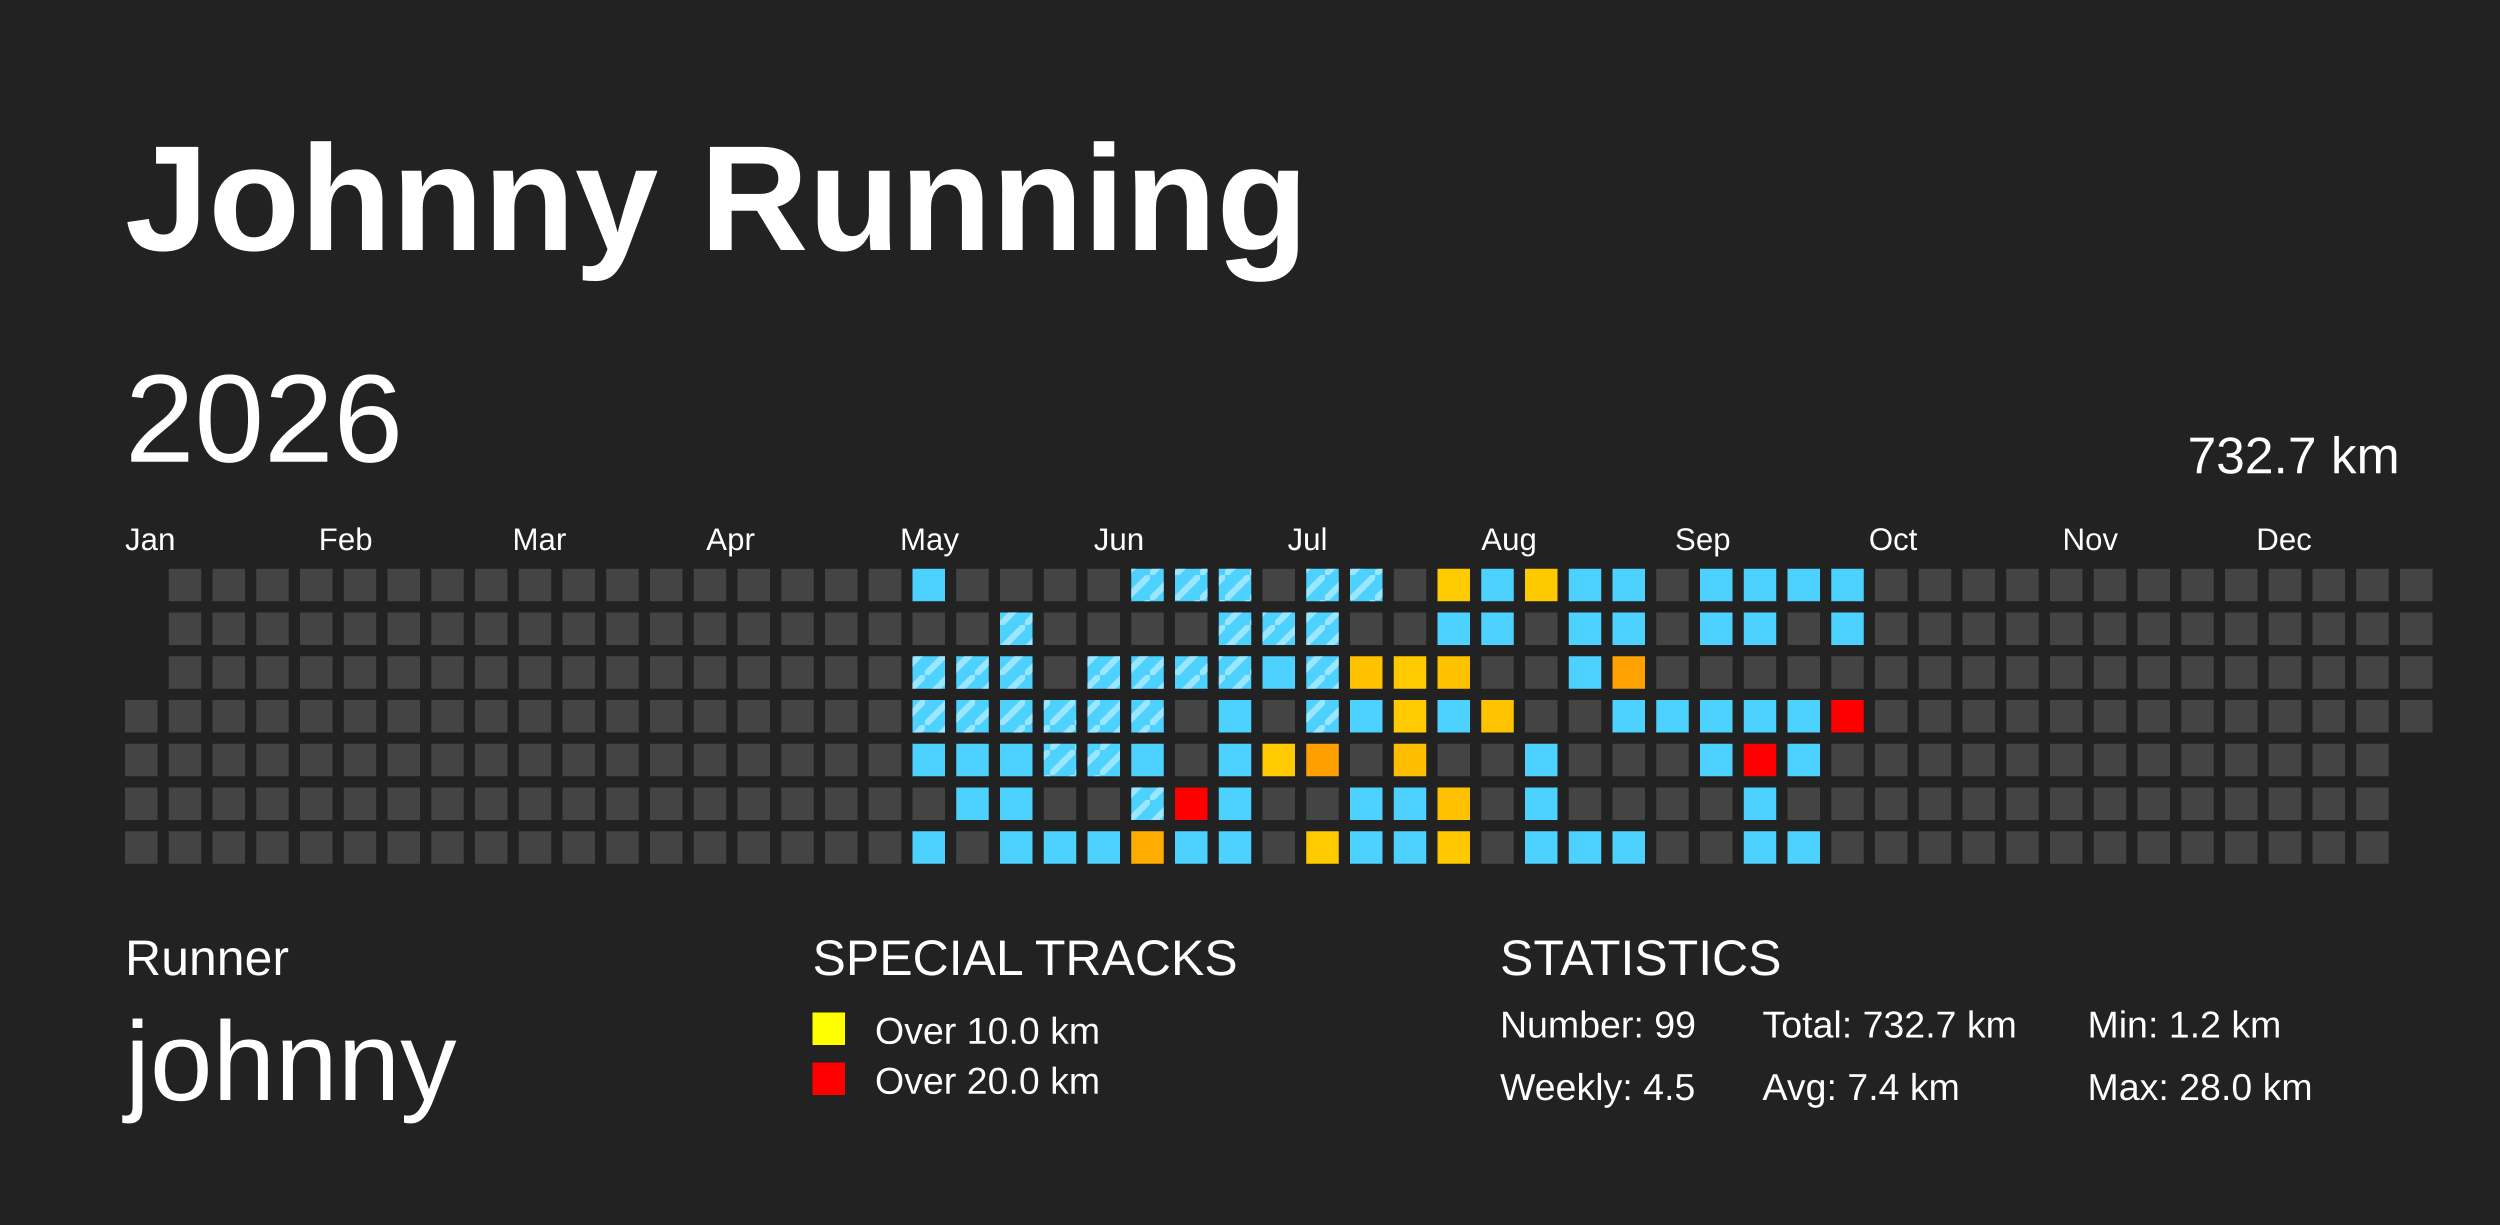
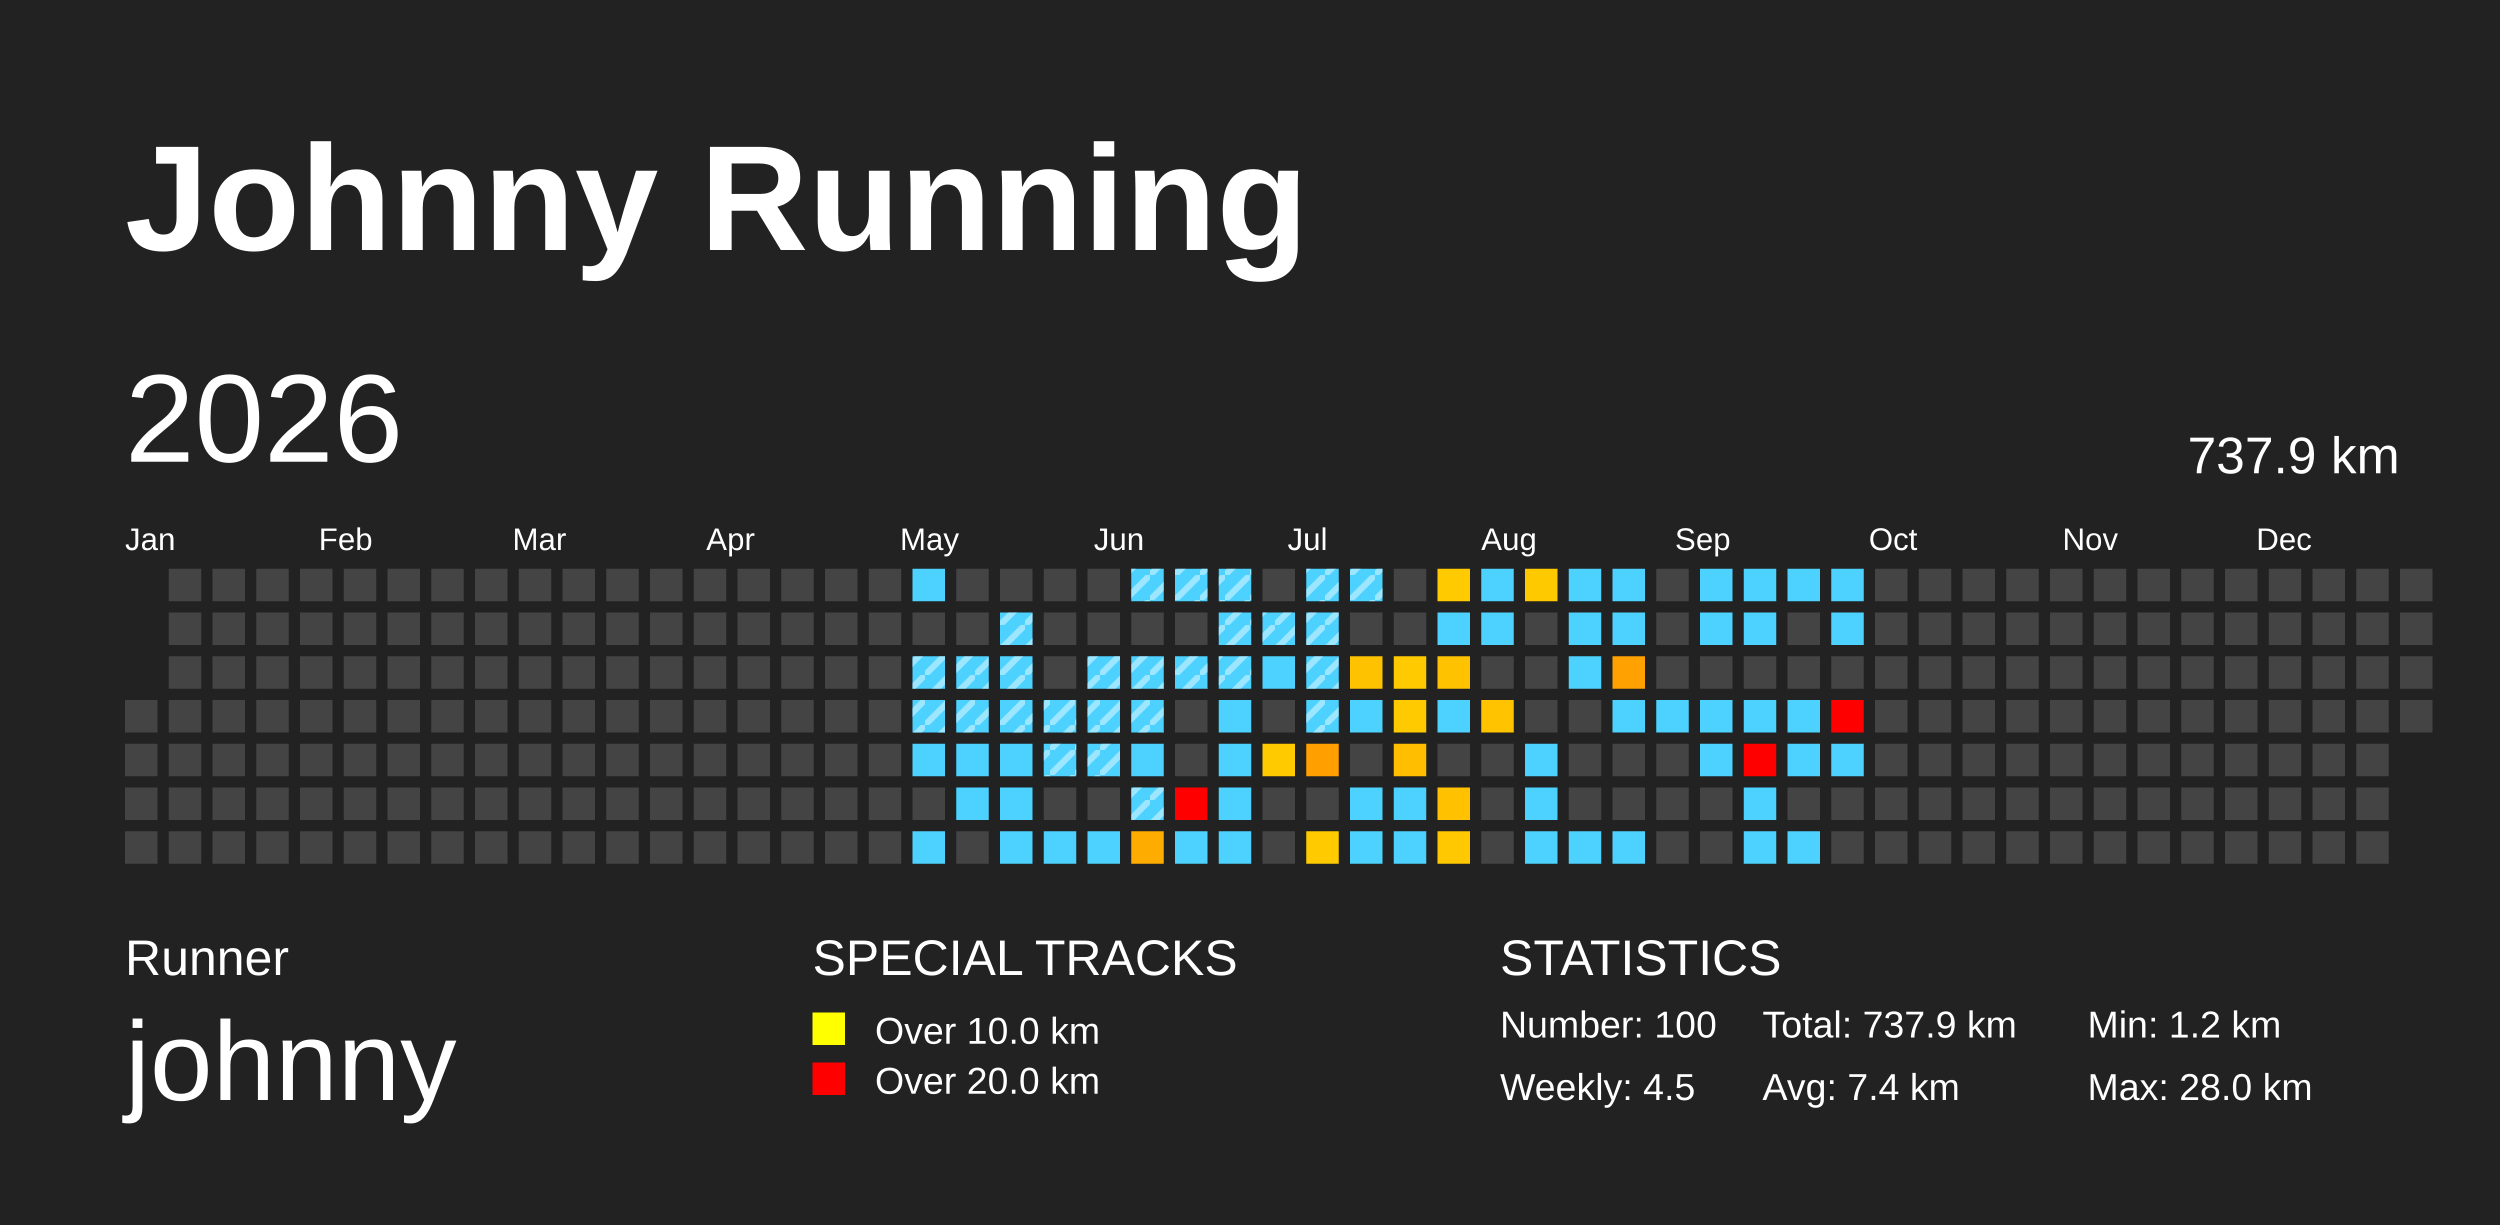
<svg xmlns="http://www.w3.org/2000/svg" baseProfile="full" height="98mm" version="1.1" viewBox="0,0,200,98" width="200mm">
  <defs>
    <pattern height="2" id="indoor-stripe" patternUnits="userSpaceOnUse" width="2">
      <line stroke="white" stroke-opacity="0.45" stroke-width="0.5" x1="0" x2="2" y1="2" y2="0" />
    </pattern>
  </defs>
  <rect fill="#222222" height="98" width="200" x="0" y="0" />
  <text fill="#FFFFFF" style="font-size:12px; font-family:Arial; font-weight:bold;" x="10" y="20">Johnny Running</text>
  <text fill="#FFFFFF" style="font-size:4px; font-family:Arial" x="10" y="78">Runner</text>
  <text fill="#FFFFFF" style="font-size:9px; font-family:Arial" x="10" y="88">johnny</text>
  <text fill="#FFFFFF" style="font-size:4px; font-family:Arial" x="65" y="78">SPECIAL TRACKS</text>
  <rect fill="yellow" height="2.6" width="2.6" x="65" y="81" />
  <text fill="#FFFFFF" style="font-size:3px; font-family:Arial" x="70" y="83.5">Over 10.0 km</text>
  <rect fill="red" height="2.6" width="2.6" x="65" y="85" />
  <text fill="#FFFFFF" style="font-size:3px; font-family:Arial" x="70" y="87.5">Over 20.0 km</text>
  <text fill="#FFFFFF" style="font-size:4px; font-family:Arial" x="120" y="78">STATISTICS</text>
-   <text fill="#FFFFFF" style="font-size:3px; font-family:Arial" x="120" y="83">Number: 99</text>
+   <text fill="#FFFFFF" style="font-size:3px; font-family:Arial" x="120" y="83">Number: 100</text>
  <text fill="#FFFFFF" style="font-size:3px; font-family:Arial" x="120" y="88">Weekly: 4.5</text>
-   <text fill="#FFFFFF" style="font-size:3px; font-family:Arial" x="141" y="83">Total: 732.7 km</text>
+   <text fill="#FFFFFF" style="font-size:3px; font-family:Arial" x="141" y="83">Total: 737.9 km</text>
  <text fill="#FFFFFF" style="font-size:3px; font-family:Arial" x="141" y="88">Avg: 7.4 km</text>
  <text fill="#FFFFFF" style="font-size:3px; font-family:Arial" x="167" y="83">Min: 1.2 km</text>
  <text fill="#FFFFFF" style="font-size:3px; font-family:Arial" x="167" y="88">Max: 28.0 km</text>
  <text dominant-baseline="hanging" fill="#FFFFFF" style="font-size:10.0px; font-family:Arial;" x="10" y="30">2026</text>
-   <text dominant-baseline="hanging" fill="#FFFFFF" style="font-size:4.125px; font-family:Arial;" x="175" y="35">732.7 km</text>
+   <text dominant-baseline="hanging" fill="#FFFFFF" style="font-size:4.125px; font-family:Arial;" x="175" y="35">737.9 km</text>
  <text fill="#FFFFFF" style="font-size:2.5px; font-family:Arial" x="10.0" y="44">Jan</text>
  <text fill="#FFFFFF" style="font-size:2.5px; font-family:Arial" x="25.5" y="44">Feb</text>
  <text fill="#FFFFFF" style="font-size:2.5px; font-family:Arial" x="41.0" y="44">Mar</text>
  <text fill="#FFFFFF" style="font-size:2.5px; font-family:Arial" x="56.5" y="44">Apr</text>
  <text fill="#FFFFFF" style="font-size:2.5px; font-family:Arial" x="72.0" y="44">May</text>
  <text fill="#FFFFFF" style="font-size:2.5px; font-family:Arial" x="87.5" y="44">Jun</text>
  <text fill="#FFFFFF" style="font-size:2.5px; font-family:Arial" x="103.0" y="44">Jul</text>
  <text fill="#FFFFFF" style="font-size:2.5px; font-family:Arial" x="118.5" y="44">Aug</text>
  <text fill="#FFFFFF" style="font-size:2.5px; font-family:Arial" x="134.0" y="44">Sep</text>
  <text fill="#FFFFFF" style="font-size:2.5px; font-family:Arial" x="149.5" y="44">Oct</text>
  <text fill="#FFFFFF" style="font-size:2.5px; font-family:Arial" x="165.0" y="44">Nov</text>
  <text fill="#FFFFFF" style="font-size:2.5px; font-family:Arial" x="180.5" y="44">Dec</text>
  <rect fill="#444444" height="2.6" width="2.6" x="10.0" y="56.0" />
  <rect fill="#444444" height="2.6" width="2.6" x="10.0" y="59.5" />
  <rect fill="#444444" height="2.6" width="2.6" x="10.0" y="63.0" />
  <rect fill="#444444" height="2.6" width="2.6" x="10.0" y="66.5" />
  <rect fill="#444444" height="2.6" width="2.6" x="13.5" y="45.5" />
  <rect fill="#444444" height="2.6" width="2.6" x="13.5" y="49.0" />
  <rect fill="#444444" height="2.6" width="2.6" x="13.5" y="52.5" />
  <rect fill="#444444" height="2.6" width="2.6" x="13.5" y="56.0" />
  <rect fill="#444444" height="2.6" width="2.6" x="13.5" y="59.5" />
  <rect fill="#444444" height="2.6" width="2.6" x="13.5" y="63.0" />
  <rect fill="#444444" height="2.6" width="2.6" x="13.5" y="66.5" />
  <rect fill="#444444" height="2.6" width="2.6" x="17.0" y="45.5" />
  <rect fill="#444444" height="2.6" width="2.6" x="17.0" y="49.0" />
  <rect fill="#444444" height="2.6" width="2.6" x="17.0" y="52.5" />
  <rect fill="#444444" height="2.6" width="2.6" x="17.0" y="56.0" />
  <rect fill="#444444" height="2.6" width="2.6" x="17.0" y="59.5" />
  <rect fill="#444444" height="2.6" width="2.6" x="17.0" y="63.0" />
  <rect fill="#444444" height="2.6" width="2.6" x="17.0" y="66.5" />
  <rect fill="#444444" height="2.6" width="2.6" x="20.5" y="45.5" />
  <rect fill="#444444" height="2.6" width="2.6" x="20.5" y="49.0" />
  <rect fill="#444444" height="2.6" width="2.6" x="20.5" y="52.5" />
  <rect fill="#444444" height="2.6" width="2.6" x="20.5" y="56.0" />
  <rect fill="#444444" height="2.6" width="2.6" x="20.5" y="59.5" />
  <rect fill="#444444" height="2.6" width="2.6" x="20.5" y="63.0" />
  <rect fill="#444444" height="2.6" width="2.6" x="20.5" y="66.5" />
  <rect fill="#444444" height="2.6" width="2.6" x="24.0" y="45.5" />
  <rect fill="#444444" height="2.6" width="2.6" x="24.0" y="49.0" />
  <rect fill="#444444" height="2.6" width="2.6" x="24.0" y="52.5" />
  <rect fill="#444444" height="2.6" width="2.6" x="24.0" y="56.0" />
  <rect fill="#444444" height="2.6" width="2.6" x="24.0" y="59.5" />
  <rect fill="#444444" height="2.6" width="2.6" x="24.0" y="63.0" />
  <rect fill="#444444" height="2.6" width="2.6" x="24.0" y="66.5" />
  <rect fill="#444444" height="2.6" width="2.6" x="27.5" y="45.5" />
  <rect fill="#444444" height="2.6" width="2.6" x="27.5" y="49.0" />
  <rect fill="#444444" height="2.6" width="2.6" x="27.5" y="52.5" />
  <rect fill="#444444" height="2.6" width="2.6" x="27.5" y="56.0" />
  <rect fill="#444444" height="2.6" width="2.6" x="27.5" y="59.5" />
  <rect fill="#444444" height="2.6" width="2.6" x="27.5" y="63.0" />
  <rect fill="#444444" height="2.6" width="2.6" x="27.5" y="66.5" />
  <rect fill="#444444" height="2.6" width="2.6" x="31.0" y="45.5" />
  <rect fill="#444444" height="2.6" width="2.6" x="31.0" y="49.0" />
  <rect fill="#444444" height="2.6" width="2.6" x="31.0" y="52.5" />
  <rect fill="#444444" height="2.6" width="2.6" x="31.0" y="56.0" />
  <rect fill="#444444" height="2.6" width="2.6" x="31.0" y="59.5" />
  <rect fill="#444444" height="2.6" width="2.6" x="31.0" y="63.0" />
  <rect fill="#444444" height="2.6" width="2.6" x="31.0" y="66.5" />
  <rect fill="#444444" height="2.6" width="2.6" x="34.5" y="45.5" />
  <rect fill="#444444" height="2.6" width="2.6" x="34.5" y="49.0" />
  <rect fill="#444444" height="2.6" width="2.6" x="34.5" y="52.5" />
  <rect fill="#444444" height="2.6" width="2.6" x="34.5" y="56.0" />
  <rect fill="#444444" height="2.6" width="2.6" x="34.5" y="59.5" />
  <rect fill="#444444" height="2.6" width="2.6" x="34.5" y="63.0" />
  <rect fill="#444444" height="2.6" width="2.6" x="34.5" y="66.5" />
  <rect fill="#444444" height="2.6" width="2.6" x="38.0" y="45.5" />
  <rect fill="#444444" height="2.6" width="2.6" x="38.0" y="49.0" />
  <rect fill="#444444" height="2.6" width="2.6" x="38.0" y="52.5" />
  <rect fill="#444444" height="2.6" width="2.6" x="38.0" y="56.0" />
  <rect fill="#444444" height="2.6" width="2.6" x="38.0" y="59.5" />
  <rect fill="#444444" height="2.6" width="2.6" x="38.0" y="63.0" />
  <rect fill="#444444" height="2.6" width="2.6" x="38.0" y="66.5" />
  <rect fill="#444444" height="2.6" width="2.6" x="41.5" y="45.5" />
  <rect fill="#444444" height="2.6" width="2.6" x="41.5" y="49.0" />
  <rect fill="#444444" height="2.6" width="2.6" x="41.5" y="52.5" />
  <rect fill="#444444" height="2.6" width="2.6" x="41.5" y="56.0" />
  <rect fill="#444444" height="2.6" width="2.6" x="41.5" y="59.5" />
  <rect fill="#444444" height="2.6" width="2.6" x="41.5" y="63.0" />
  <rect fill="#444444" height="2.6" width="2.6" x="41.5" y="66.5" />
  <rect fill="#444444" height="2.6" width="2.6" x="45.0" y="45.5" />
  <rect fill="#444444" height="2.6" width="2.6" x="45.0" y="49.0" />
  <rect fill="#444444" height="2.6" width="2.6" x="45.0" y="52.5" />
  <rect fill="#444444" height="2.6" width="2.6" x="45.0" y="56.0" />
  <rect fill="#444444" height="2.6" width="2.6" x="45.0" y="59.5" />
  <rect fill="#444444" height="2.6" width="2.6" x="45.0" y="63.0" />
  <rect fill="#444444" height="2.6" width="2.6" x="45.0" y="66.5" />
  <rect fill="#444444" height="2.6" width="2.6" x="48.5" y="45.5" />
  <rect fill="#444444" height="2.6" width="2.6" x="48.5" y="49.0" />
  <rect fill="#444444" height="2.6" width="2.6" x="48.5" y="52.5" />
  <rect fill="#444444" height="2.6" width="2.6" x="48.5" y="56.0" />
  <rect fill="#444444" height="2.6" width="2.6" x="48.5" y="59.5" />
  <rect fill="#444444" height="2.6" width="2.6" x="48.5" y="63.0" />
  <rect fill="#444444" height="2.6" width="2.6" x="48.5" y="66.5" />
  <rect fill="#444444" height="2.6" width="2.6" x="52.0" y="45.5" />
  <rect fill="#444444" height="2.6" width="2.6" x="52.0" y="49.0" />
  <rect fill="#444444" height="2.6" width="2.6" x="52.0" y="52.5" />
  <rect fill="#444444" height="2.6" width="2.6" x="52.0" y="56.0" />
  <rect fill="#444444" height="2.6" width="2.6" x="52.0" y="59.5" />
  <rect fill="#444444" height="2.6" width="2.6" x="52.0" y="63.0" />
  <rect fill="#444444" height="2.6" width="2.6" x="52.0" y="66.5" />
  <rect fill="#444444" height="2.6" width="2.6" x="55.5" y="45.5" />
  <rect fill="#444444" height="2.6" width="2.6" x="55.5" y="49.0" />
  <rect fill="#444444" height="2.6" width="2.6" x="55.5" y="52.5" />
  <rect fill="#444444" height="2.6" width="2.6" x="55.5" y="56.0" />
  <rect fill="#444444" height="2.6" width="2.6" x="55.5" y="59.5" />
  <rect fill="#444444" height="2.6" width="2.6" x="55.5" y="63.0" />
  <rect fill="#444444" height="2.6" width="2.6" x="55.5" y="66.5" />
  <rect fill="#444444" height="2.6" width="2.6" x="59.0" y="45.5" />
  <rect fill="#444444" height="2.6" width="2.6" x="59.0" y="49.0" />
  <rect fill="#444444" height="2.6" width="2.6" x="59.0" y="52.5" />
  <rect fill="#444444" height="2.6" width="2.6" x="59.0" y="56.0" />
  <rect fill="#444444" height="2.6" width="2.6" x="59.0" y="59.5" />
  <rect fill="#444444" height="2.6" width="2.6" x="59.0" y="63.0" />
  <rect fill="#444444" height="2.6" width="2.6" x="59.0" y="66.5" />
  <rect fill="#444444" height="2.6" width="2.6" x="62.5" y="45.5" />
  <rect fill="#444444" height="2.6" width="2.6" x="62.5" y="49.0" />
  <rect fill="#444444" height="2.6" width="2.6" x="62.5" y="52.5" />
  <rect fill="#444444" height="2.6" width="2.6" x="62.5" y="56.0" />
  <rect fill="#444444" height="2.6" width="2.6" x="62.5" y="59.5" />
  <rect fill="#444444" height="2.6" width="2.6" x="62.5" y="63.0" />
  <rect fill="#444444" height="2.6" width="2.6" x="62.5" y="66.5" />
  <rect fill="#444444" height="2.6" width="2.6" x="66.0" y="45.5" />
  <rect fill="#444444" height="2.6" width="2.6" x="66.0" y="49.0" />
  <rect fill="#444444" height="2.6" width="2.6" x="66.0" y="52.5" />
  <rect fill="#444444" height="2.6" width="2.6" x="66.0" y="56.0" />
  <rect fill="#444444" height="2.6" width="2.6" x="66.0" y="59.5" />
  <rect fill="#444444" height="2.6" width="2.6" x="66.0" y="63.0" />
  <rect fill="#444444" height="2.6" width="2.6" x="66.0" y="66.5" />
  <rect fill="#444444" height="2.6" width="2.6" x="69.5" y="45.5" />
  <rect fill="#444444" height="2.6" width="2.6" x="69.5" y="49.0" />
  <rect fill="#444444" height="2.6" width="2.6" x="69.5" y="52.5" />
  <rect fill="#444444" height="2.6" width="2.6" x="69.5" y="56.0" />
  <rect fill="#444444" height="2.6" width="2.6" x="69.5" y="59.5" />
  <rect fill="#444444" height="2.6" width="2.6" x="69.5" y="63.0" />
  <rect fill="#444444" height="2.6" width="2.6" x="69.5" y="66.5" />
  <rect fill="#4dd2ff" height="2.6" width="2.6" x="73.0" y="45.5" />
  <rect fill="#444444" height="2.6" width="2.6" x="73.0" y="49.0" />
  <rect fill="#4dd2ff" height="2.6" width="2.6" x="73.0" y="52.5" />
  <rect fill="url(#indoor-stripe)" height="2.6" style="pointer-events: none;" width="2.6" x="73.0" y="52.5" />
  <rect fill="#4dd2ff" height="2.6" width="2.6" x="73.0" y="56.0" />
  <rect fill="url(#indoor-stripe)" height="2.6" style="pointer-events: none;" width="2.6" x="73.0" y="56.0" />
  <rect fill="#4dd2ff" height="2.6" width="2.6" x="73.0" y="59.5" />
  <rect fill="#444444" height="2.6" width="2.6" x="73.0" y="63.0" />
  <rect fill="#4dd2ff" height="2.6" width="2.6" x="73.0" y="66.5" />
  <rect fill="#444444" height="2.6" width="2.6" x="76.5" y="45.5" />
  <rect fill="#444444" height="2.6" width="2.6" x="76.5" y="49.0" />
  <rect fill="#4dd2ff" height="2.6" width="2.6" x="76.5" y="52.5" />
  <rect fill="url(#indoor-stripe)" height="2.6" style="pointer-events: none;" width="2.6" x="76.5" y="52.5" />
  <rect fill="#4dd2ff" height="2.6" width="2.6" x="76.5" y="56.0" />
  <rect fill="url(#indoor-stripe)" height="2.6" style="pointer-events: none;" width="2.6" x="76.5" y="56.0" />
  <rect fill="#4dd2ff" height="2.6" width="2.6" x="76.5" y="59.5" />
  <rect fill="#4dd2ff" height="2.6" width="2.6" x="76.5" y="63.0" />
  <rect fill="#444444" height="2.6" width="2.6" x="76.5" y="66.5" />
  <rect fill="#444444" height="2.6" width="2.6" x="80.0" y="45.5" />
  <rect fill="#4dd2ff" height="2.6" width="2.6" x="80.0" y="49.0" />
  <rect fill="url(#indoor-stripe)" height="2.6" style="pointer-events: none;" width="2.6" x="80.0" y="49.0" />
  <rect fill="#4dd2ff" height="2.6" width="2.6" x="80.0" y="52.5" />
  <rect fill="url(#indoor-stripe)" height="2.6" style="pointer-events: none;" width="2.6" x="80.0" y="52.5" />
  <rect fill="#4dd2ff" height="2.6" width="2.6" x="80.0" y="56.0" />
  <rect fill="url(#indoor-stripe)" height="2.6" style="pointer-events: none;" width="2.6" x="80.0" y="56.0" />
  <rect fill="#4dd2ff" height="2.6" width="2.6" x="80.0" y="59.5" />
  <rect fill="#4dd2ff" height="2.6" width="2.6" x="80.0" y="63.0" />
  <rect fill="#4dd2ff" height="2.6" width="2.6" x="80.0" y="66.5" />
  <rect fill="#444444" height="2.6" width="2.6" x="83.5" y="45.5" />
  <rect fill="#444444" height="2.6" width="2.6" x="83.5" y="49.0" />
  <rect fill="#444444" height="2.6" width="2.6" x="83.5" y="52.5" />
  <rect fill="#4dd2ff" height="2.6" width="2.6" x="83.5" y="56.0" />
  <rect fill="url(#indoor-stripe)" height="2.6" style="pointer-events: none;" width="2.6" x="83.5" y="56.0" />
  <rect fill="#4dd2ff" height="2.6" width="2.6" x="83.5" y="59.5" />
  <rect fill="url(#indoor-stripe)" height="2.6" style="pointer-events: none;" width="2.6" x="83.5" y="59.5" />
  <rect fill="#444444" height="2.6" width="2.6" x="83.5" y="63.0" />
  <rect fill="#4dd2ff" height="2.6" width="2.6" x="83.5" y="66.5" />
  <rect fill="#444444" height="2.6" width="2.6" x="87.0" y="45.5" />
  <rect fill="#444444" height="2.6" width="2.6" x="87.0" y="49.0" />
  <rect fill="#4dd2ff" height="2.6" width="2.6" x="87.0" y="52.5" />
  <rect fill="url(#indoor-stripe)" height="2.6" style="pointer-events: none;" width="2.6" x="87.0" y="52.5" />
  <rect fill="#4dd2ff" height="2.6" width="2.6" x="87.0" y="56.0" />
  <rect fill="url(#indoor-stripe)" height="2.6" style="pointer-events: none;" width="2.6" x="87.0" y="56.0" />
  <rect fill="#4dd2ff" height="2.6" width="2.6" x="87.0" y="59.5" />
  <rect fill="url(#indoor-stripe)" height="2.6" style="pointer-events: none;" width="2.6" x="87.0" y="59.5" />
  <rect fill="#444444" height="2.6" width="2.6" x="87.0" y="63.0" />
  <rect fill="#4dd2ff" height="2.6" width="2.6" x="87.0" y="66.5" />
  <rect fill="#4dd2ff" height="2.6" width="2.6" x="90.5" y="45.5" />
  <rect fill="url(#indoor-stripe)" height="2.6" style="pointer-events: none;" width="2.6" x="90.5" y="45.5" />
  <rect fill="#444444" height="2.6" width="2.6" x="90.5" y="49.0" />
  <rect fill="#4dd2ff" height="2.6" width="2.6" x="90.5" y="52.5" />
  <rect fill="url(#indoor-stripe)" height="2.6" style="pointer-events: none;" width="2.6" x="90.5" y="52.5" />
  <rect fill="#4dd2ff" height="2.6" width="2.6" x="90.5" y="56.0" />
  <rect fill="url(#indoor-stripe)" height="2.6" style="pointer-events: none;" width="2.6" x="90.5" y="56.0" />
  <rect fill="#4dd2ff" height="2.6" width="2.6" x="90.5" y="59.5" />
  <rect fill="#4dd2ff" height="2.6" width="2.6" x="90.5" y="63.0" />
  <rect fill="url(#indoor-stripe)" height="2.6" style="pointer-events: none;" width="2.6" x="90.5" y="63.0" />
  <rect fill="#ffac00" height="2.6" width="2.6" x="90.5" y="66.5" />
  <rect fill="#4dd2ff" height="2.6" width="2.6" x="94.0" y="45.5" />
  <rect fill="url(#indoor-stripe)" height="2.6" style="pointer-events: none;" width="2.6" x="94.0" y="45.5" />
  <rect fill="#444444" height="2.6" width="2.6" x="94.0" y="49.0" />
  <rect fill="#4dd2ff" height="2.6" width="2.6" x="94.0" y="52.5" />
  <rect fill="url(#indoor-stripe)" height="2.6" style="pointer-events: none;" width="2.6" x="94.0" y="52.5" />
  <rect fill="#444444" height="2.6" width="2.6" x="94.0" y="56.0" />
  <rect fill="#444444" height="2.6" width="2.6" x="94.0" y="59.5" />
  <rect fill="red" height="2.6" width="2.6" x="94.0" y="63.0" />
  <rect fill="#4dd2ff" height="2.6" width="2.6" x="94.0" y="66.5" />
  <rect fill="#4dd2ff" height="2.6" width="2.6" x="97.5" y="45.5" />
  <rect fill="url(#indoor-stripe)" height="2.6" style="pointer-events: none;" width="2.6" x="97.5" y="45.5" />
  <rect fill="#4dd2ff" height="2.6" width="2.6" x="97.5" y="49.0" />
  <rect fill="url(#indoor-stripe)" height="2.6" style="pointer-events: none;" width="2.6" x="97.5" y="49.0" />
  <rect fill="#4dd2ff" height="2.6" width="2.6" x="97.5" y="52.5" />
  <rect fill="url(#indoor-stripe)" height="2.6" style="pointer-events: none;" width="2.6" x="97.5" y="52.5" />
  <rect fill="#4dd2ff" height="2.6" width="2.6" x="97.5" y="56.0" />
  <rect fill="#4dd2ff" height="2.6" width="2.6" x="97.5" y="59.5" />
  <rect fill="#4dd2ff" height="2.6" width="2.6" x="97.5" y="63.0" />
  <rect fill="#4dd2ff" height="2.6" width="2.6" x="97.5" y="66.5" />
  <rect fill="#444444" height="2.6" width="2.6" x="101.0" y="45.5" />
  <rect fill="#4dd2ff" height="2.6" width="2.6" x="101.0" y="49.0" />
  <rect fill="url(#indoor-stripe)" height="2.6" style="pointer-events: none;" width="2.6" x="101.0" y="49.0" />
  <rect fill="#4dd2ff" height="2.6" width="2.6" x="101.0" y="52.5" />
  <rect fill="#444444" height="2.6" width="2.6" x="101.0" y="56.0" />
  <rect fill="#ffca00" height="2.6" width="2.6" x="101.0" y="59.5" />
  <rect fill="#444444" height="2.6" width="2.6" x="101.0" y="63.0" />
  <rect fill="#444444" height="2.6" width="2.6" x="101.0" y="66.5" />
  <rect fill="#4dd2ff" height="2.6" width="2.6" x="104.5" y="45.5" />
  <rect fill="url(#indoor-stripe)" height="2.6" style="pointer-events: none;" width="2.6" x="104.5" y="45.5" />
  <rect fill="#4dd2ff" height="2.6" width="2.6" x="104.5" y="49.0" />
  <rect fill="url(#indoor-stripe)" height="2.6" style="pointer-events: none;" width="2.6" x="104.5" y="49.0" />
  <rect fill="#4dd2ff" height="2.6" width="2.6" x="104.5" y="52.5" />
  <rect fill="url(#indoor-stripe)" height="2.6" style="pointer-events: none;" width="2.6" x="104.5" y="52.5" />
  <rect fill="#4dd2ff" height="2.6" width="2.6" x="104.5" y="56.0" />
  <rect fill="url(#indoor-stripe)" height="2.6" style="pointer-events: none;" width="2.6" x="104.5" y="56.0" />
  <rect fill="#ff9f00" height="2.6" width="2.6" x="104.5" y="59.5" />
  <rect fill="#444444" height="2.6" width="2.6" x="104.5" y="63.0" />
  <rect fill="#ffca00" height="2.6" width="2.6" x="104.5" y="66.5" />
  <rect fill="#4dd2ff" height="2.6" width="2.6" x="108.0" y="45.5" />
  <rect fill="url(#indoor-stripe)" height="2.6" style="pointer-events: none;" width="2.6" x="108.0" y="45.5" />
  <rect fill="#444444" height="2.6" width="2.6" x="108.0" y="49.0" />
  <rect fill="#ffc200" height="2.6" width="2.6" x="108.0" y="52.5" />
  <rect fill="#4dd2ff" height="2.6" width="2.6" x="108.0" y="56.0" />
  <rect fill="#444444" height="2.6" width="2.6" x="108.0" y="59.5" />
  <rect fill="#4dd2ff" height="2.6" width="2.6" x="108.0" y="63.0" />
  <rect fill="#4dd2ff" height="2.6" width="2.6" x="108.0" y="66.5" />
  <rect fill="#444444" height="2.6" width="2.6" x="111.5" y="45.5" />
  <rect fill="#444444" height="2.6" width="2.6" x="111.5" y="49.0" />
  <rect fill="#ffca00" height="2.6" width="2.6" x="111.5" y="52.5" />
  <rect fill="#ffca00" height="2.6" width="2.6" x="111.5" y="56.0" />
  <rect fill="#ffbe00" height="2.6" width="2.6" x="111.5" y="59.5" />
  <rect fill="#4dd2ff" height="2.6" width="2.6" x="111.5" y="63.0" />
  <rect fill="#4dd2ff" height="2.6" width="2.6" x="111.5" y="66.5" />
  <rect fill="#ffca00" height="2.6" width="2.6" x="115.0" y="45.5" />
  <rect fill="#4dd2ff" height="2.6" width="2.6" x="115.0" y="49.0" />
  <rect fill="#ffc200" height="2.6" width="2.6" x="115.0" y="52.5" />
  <rect fill="#4dd2ff" height="2.6" width="2.6" x="115.0" y="56.0" />
  <rect fill="#444444" height="2.6" width="2.6" x="115.0" y="59.5" />
  <rect fill="#ffc100" height="2.6" width="2.6" x="115.0" y="63.0" />
  <rect fill="#ffc800" height="2.6" width="2.6" x="115.0" y="66.5" />
  <rect fill="#4dd2ff" height="2.6" width="2.6" x="118.5" y="45.5" />
  <rect fill="#4dd2ff" height="2.6" width="2.6" x="118.5" y="49.0" />
  <rect fill="#444444" height="2.6" width="2.6" x="118.5" y="52.5" />
  <rect fill="#ffc300" height="2.6" width="2.6" x="118.5" y="56.0" />
  <rect fill="#444444" height="2.6" width="2.6" x="118.5" y="59.5" />
  <rect fill="#444444" height="2.6" width="2.6" x="118.5" y="63.0" />
  <rect fill="#444444" height="2.6" width="2.6" x="118.5" y="66.5" />
  <rect fill="#ffc900" height="2.6" width="2.6" x="122.0" y="45.5" />
  <rect fill="#444444" height="2.6" width="2.6" x="122.0" y="49.0" />
  <rect fill="#444444" height="2.6" width="2.6" x="122.0" y="52.5" />
  <rect fill="#444444" height="2.6" width="2.6" x="122.0" y="56.0" />
  <rect fill="#4dd2ff" height="2.6" width="2.6" x="122.0" y="59.5" />
  <rect fill="#4dd2ff" height="2.6" width="2.6" x="122.0" y="63.0" />
  <rect fill="#4dd2ff" height="2.6" width="2.6" x="122.0" y="66.5" />
  <rect fill="#4dd2ff" height="2.6" width="2.6" x="125.5" y="45.5" />
  <rect fill="#4dd2ff" height="2.6" width="2.6" x="125.5" y="49.0" />
  <rect fill="#4dd2ff" height="2.6" width="2.6" x="125.5" y="52.5" />
  <rect fill="#444444" height="2.6" width="2.6" x="125.5" y="56.0" />
  <rect fill="#444444" height="2.6" width="2.6" x="125.5" y="59.5" />
  <rect fill="#444444" height="2.6" width="2.6" x="125.5" y="63.0" />
  <rect fill="#4dd2ff" height="2.6" width="2.6" x="125.5" y="66.5" />
  <rect fill="#4dd2ff" height="2.6" width="2.6" x="129.0" y="45.5" />
  <rect fill="#4dd2ff" height="2.6" width="2.6" x="129.0" y="49.0" />
  <rect fill="#ffa100" height="2.6" width="2.6" x="129.0" y="52.5" />
  <rect fill="#4dd2ff" height="2.6" width="2.6" x="129.0" y="56.0" />
  <rect fill="#444444" height="2.6" width="2.6" x="129.0" y="59.5" />
  <rect fill="#444444" height="2.6" width="2.6" x="129.0" y="63.0" />
  <rect fill="#4dd2ff" height="2.6" width="2.6" x="129.0" y="66.5" />
  <rect fill="#444444" height="2.6" width="2.6" x="132.5" y="45.5" />
  <rect fill="#444444" height="2.6" width="2.6" x="132.5" y="49.0" />
  <rect fill="#444444" height="2.6" width="2.6" x="132.5" y="52.5" />
  <rect fill="#4dd2ff" height="2.6" width="2.6" x="132.5" y="56.0" />
  <rect fill="#444444" height="2.6" width="2.6" x="132.5" y="59.5" />
  <rect fill="#444444" height="2.6" width="2.6" x="132.5" y="63.0" />
  <rect fill="#444444" height="2.6" width="2.6" x="132.5" y="66.5" />
  <rect fill="#4dd2ff" height="2.6" width="2.6" x="136.0" y="45.5" />
  <rect fill="#4dd2ff" height="2.6" width="2.6" x="136.0" y="49.0" />
  <rect fill="#444444" height="2.6" width="2.6" x="136.0" y="52.5" />
  <rect fill="#4dd2ff" height="2.6" width="2.6" x="136.0" y="56.0" />
  <rect fill="#4dd2ff" height="2.6" width="2.6" x="136.0" y="59.5" />
  <rect fill="#444444" height="2.6" width="2.6" x="136.0" y="63.0" />
  <rect fill="#444444" height="2.6" width="2.6" x="136.0" y="66.5" />
  <rect fill="#4dd2ff" height="2.6" width="2.6" x="139.5" y="45.5" />
  <rect fill="#4dd2ff" height="2.6" width="2.6" x="139.5" y="49.0" />
  <rect fill="#444444" height="2.6" width="2.6" x="139.5" y="52.5" />
  <rect fill="#4dd2ff" height="2.6" width="2.6" x="139.5" y="56.0" />
  <rect fill="red" height="2.6" width="2.6" x="139.5" y="59.5" />
  <rect fill="#4dd2ff" height="2.6" width="2.6" x="139.5" y="63.0" />
  <rect fill="#4dd2ff" height="2.6" width="2.6" x="139.5" y="66.5" />
  <rect fill="#4dd2ff" height="2.6" width="2.6" x="143.0" y="45.5" />
  <rect fill="#444444" height="2.6" width="2.6" x="143.0" y="49.0" />
  <rect fill="#444444" height="2.6" width="2.6" x="143.0" y="52.5" />
  <rect fill="#4dd2ff" height="2.6" width="2.6" x="143.0" y="56.0" />
  <rect fill="#4dd2ff" height="2.6" width="2.6" x="143.0" y="59.5" />
  <rect fill="#444444" height="2.6" width="2.6" x="143.0" y="63.0" />
  <rect fill="#4dd2ff" height="2.6" width="2.6" x="143.0" y="66.5" />
  <rect fill="#4dd2ff" height="2.6" width="2.6" x="146.5" y="45.5" />
  <rect fill="#4dd2ff" height="2.6" width="2.6" x="146.5" y="49.0" />
  <rect fill="#444444" height="2.6" width="2.6" x="146.5" y="52.5" />
  <rect fill="red" height="2.6" width="2.6" x="146.5" y="56.0" />
-   <rect fill="#444444" height="2.6" width="2.6" x="146.5" y="59.5" />
+   <rect fill="#4dd2ff" height="2.6" width="2.6" x="146.5" y="59.5" />
  <rect fill="#444444" height="2.6" width="2.6" x="146.5" y="63.0" />
  <rect fill="#444444" height="2.6" width="2.6" x="146.5" y="66.5" />
  <rect fill="#444444" height="2.6" width="2.6" x="150.0" y="45.5" />
  <rect fill="#444444" height="2.6" width="2.6" x="150.0" y="49.0" />
  <rect fill="#444444" height="2.6" width="2.6" x="150.0" y="52.5" />
  <rect fill="#444444" height="2.6" width="2.6" x="150.0" y="56.0" />
  <rect fill="#444444" height="2.6" width="2.6" x="150.0" y="59.5" />
  <rect fill="#444444" height="2.6" width="2.6" x="150.0" y="63.0" />
  <rect fill="#444444" height="2.6" width="2.6" x="150.0" y="66.5" />
  <rect fill="#444444" height="2.6" width="2.6" x="153.5" y="45.5" />
  <rect fill="#444444" height="2.6" width="2.6" x="153.5" y="49.0" />
  <rect fill="#444444" height="2.6" width="2.6" x="153.5" y="52.5" />
  <rect fill="#444444" height="2.6" width="2.6" x="153.5" y="56.0" />
  <rect fill="#444444" height="2.6" width="2.6" x="153.5" y="59.5" />
  <rect fill="#444444" height="2.6" width="2.6" x="153.5" y="63.0" />
  <rect fill="#444444" height="2.6" width="2.6" x="153.5" y="66.5" />
  <rect fill="#444444" height="2.6" width="2.6" x="157.0" y="45.5" />
  <rect fill="#444444" height="2.6" width="2.6" x="157.0" y="49.0" />
  <rect fill="#444444" height="2.6" width="2.6" x="157.0" y="52.5" />
  <rect fill="#444444" height="2.6" width="2.6" x="157.0" y="56.0" />
  <rect fill="#444444" height="2.6" width="2.6" x="157.0" y="59.5" />
  <rect fill="#444444" height="2.6" width="2.6" x="157.0" y="63.0" />
  <rect fill="#444444" height="2.6" width="2.6" x="157.0" y="66.5" />
  <rect fill="#444444" height="2.6" width="2.6" x="160.5" y="45.5" />
  <rect fill="#444444" height="2.6" width="2.6" x="160.5" y="49.0" />
  <rect fill="#444444" height="2.6" width="2.6" x="160.5" y="52.5" />
  <rect fill="#444444" height="2.6" width="2.6" x="160.5" y="56.0" />
  <rect fill="#444444" height="2.6" width="2.6" x="160.5" y="59.5" />
  <rect fill="#444444" height="2.6" width="2.6" x="160.5" y="63.0" />
  <rect fill="#444444" height="2.6" width="2.6" x="160.5" y="66.5" />
  <rect fill="#444444" height="2.6" width="2.6" x="164.0" y="45.5" />
  <rect fill="#444444" height="2.6" width="2.6" x="164.0" y="49.0" />
  <rect fill="#444444" height="2.6" width="2.6" x="164.0" y="52.5" />
  <rect fill="#444444" height="2.6" width="2.6" x="164.0" y="56.0" />
  <rect fill="#444444" height="2.6" width="2.6" x="164.0" y="59.5" />
  <rect fill="#444444" height="2.6" width="2.6" x="164.0" y="63.0" />
  <rect fill="#444444" height="2.6" width="2.6" x="164.0" y="66.5" />
  <rect fill="#444444" height="2.6" width="2.6" x="167.5" y="45.5" />
  <rect fill="#444444" height="2.6" width="2.6" x="167.5" y="49.0" />
  <rect fill="#444444" height="2.6" width="2.6" x="167.5" y="52.5" />
  <rect fill="#444444" height="2.6" width="2.6" x="167.5" y="56.0" />
  <rect fill="#444444" height="2.6" width="2.6" x="167.5" y="59.5" />
  <rect fill="#444444" height="2.6" width="2.6" x="167.5" y="63.0" />
  <rect fill="#444444" height="2.6" width="2.6" x="167.5" y="66.5" />
  <rect fill="#444444" height="2.6" width="2.6" x="171.0" y="45.5" />
  <rect fill="#444444" height="2.6" width="2.6" x="171.0" y="49.0" />
  <rect fill="#444444" height="2.6" width="2.6" x="171.0" y="52.5" />
  <rect fill="#444444" height="2.6" width="2.6" x="171.0" y="56.0" />
  <rect fill="#444444" height="2.6" width="2.6" x="171.0" y="59.5" />
  <rect fill="#444444" height="2.6" width="2.6" x="171.0" y="63.0" />
  <rect fill="#444444" height="2.6" width="2.6" x="171.0" y="66.5" />
  <rect fill="#444444" height="2.6" width="2.6" x="174.5" y="45.5" />
  <rect fill="#444444" height="2.6" width="2.6" x="174.5" y="49.0" />
  <rect fill="#444444" height="2.6" width="2.6" x="174.5" y="52.5" />
  <rect fill="#444444" height="2.6" width="2.6" x="174.5" y="56.0" />
  <rect fill="#444444" height="2.6" width="2.6" x="174.5" y="59.5" />
  <rect fill="#444444" height="2.6" width="2.6" x="174.5" y="63.0" />
  <rect fill="#444444" height="2.6" width="2.6" x="174.5" y="66.5" />
  <rect fill="#444444" height="2.6" width="2.6" x="178.0" y="45.5" />
  <rect fill="#444444" height="2.6" width="2.6" x="178.0" y="49.0" />
  <rect fill="#444444" height="2.6" width="2.6" x="178.0" y="52.5" />
  <rect fill="#444444" height="2.6" width="2.6" x="178.0" y="56.0" />
  <rect fill="#444444" height="2.6" width="2.6" x="178.0" y="59.5" />
  <rect fill="#444444" height="2.6" width="2.6" x="178.0" y="63.0" />
  <rect fill="#444444" height="2.6" width="2.6" x="178.0" y="66.5" />
  <rect fill="#444444" height="2.6" width="2.6" x="181.5" y="45.5" />
  <rect fill="#444444" height="2.6" width="2.6" x="181.5" y="49.0" />
  <rect fill="#444444" height="2.6" width="2.6" x="181.5" y="52.5" />
  <rect fill="#444444" height="2.6" width="2.6" x="181.5" y="56.0" />
  <rect fill="#444444" height="2.6" width="2.6" x="181.5" y="59.5" />
  <rect fill="#444444" height="2.6" width="2.6" x="181.5" y="63.0" />
  <rect fill="#444444" height="2.6" width="2.6" x="181.5" y="66.5" />
  <rect fill="#444444" height="2.6" width="2.6" x="185.0" y="45.5" />
  <rect fill="#444444" height="2.6" width="2.6" x="185.0" y="49.0" />
  <rect fill="#444444" height="2.6" width="2.6" x="185.0" y="52.5" />
  <rect fill="#444444" height="2.6" width="2.6" x="185.0" y="56.0" />
  <rect fill="#444444" height="2.6" width="2.6" x="185.0" y="59.5" />
  <rect fill="#444444" height="2.6" width="2.6" x="185.0" y="63.0" />
  <rect fill="#444444" height="2.6" width="2.6" x="185.0" y="66.5" />
  <rect fill="#444444" height="2.6" width="2.6" x="188.5" y="45.5" />
  <rect fill="#444444" height="2.6" width="2.6" x="188.5" y="49.0" />
  <rect fill="#444444" height="2.6" width="2.6" x="188.5" y="52.5" />
  <rect fill="#444444" height="2.6" width="2.6" x="188.5" y="56.0" />
  <rect fill="#444444" height="2.6" width="2.6" x="188.5" y="59.5" />
  <rect fill="#444444" height="2.6" width="2.6" x="188.5" y="63.0" />
  <rect fill="#444444" height="2.6" width="2.6" x="188.5" y="66.5" />
  <rect fill="#444444" height="2.6" width="2.6" x="192.0" y="45.5" />
  <rect fill="#444444" height="2.6" width="2.6" x="192.0" y="49.0" />
  <rect fill="#444444" height="2.6" width="2.6" x="192.0" y="52.5" />
  <rect fill="#444444" height="2.6" width="2.6" x="192.0" y="56.0" />
</svg>
